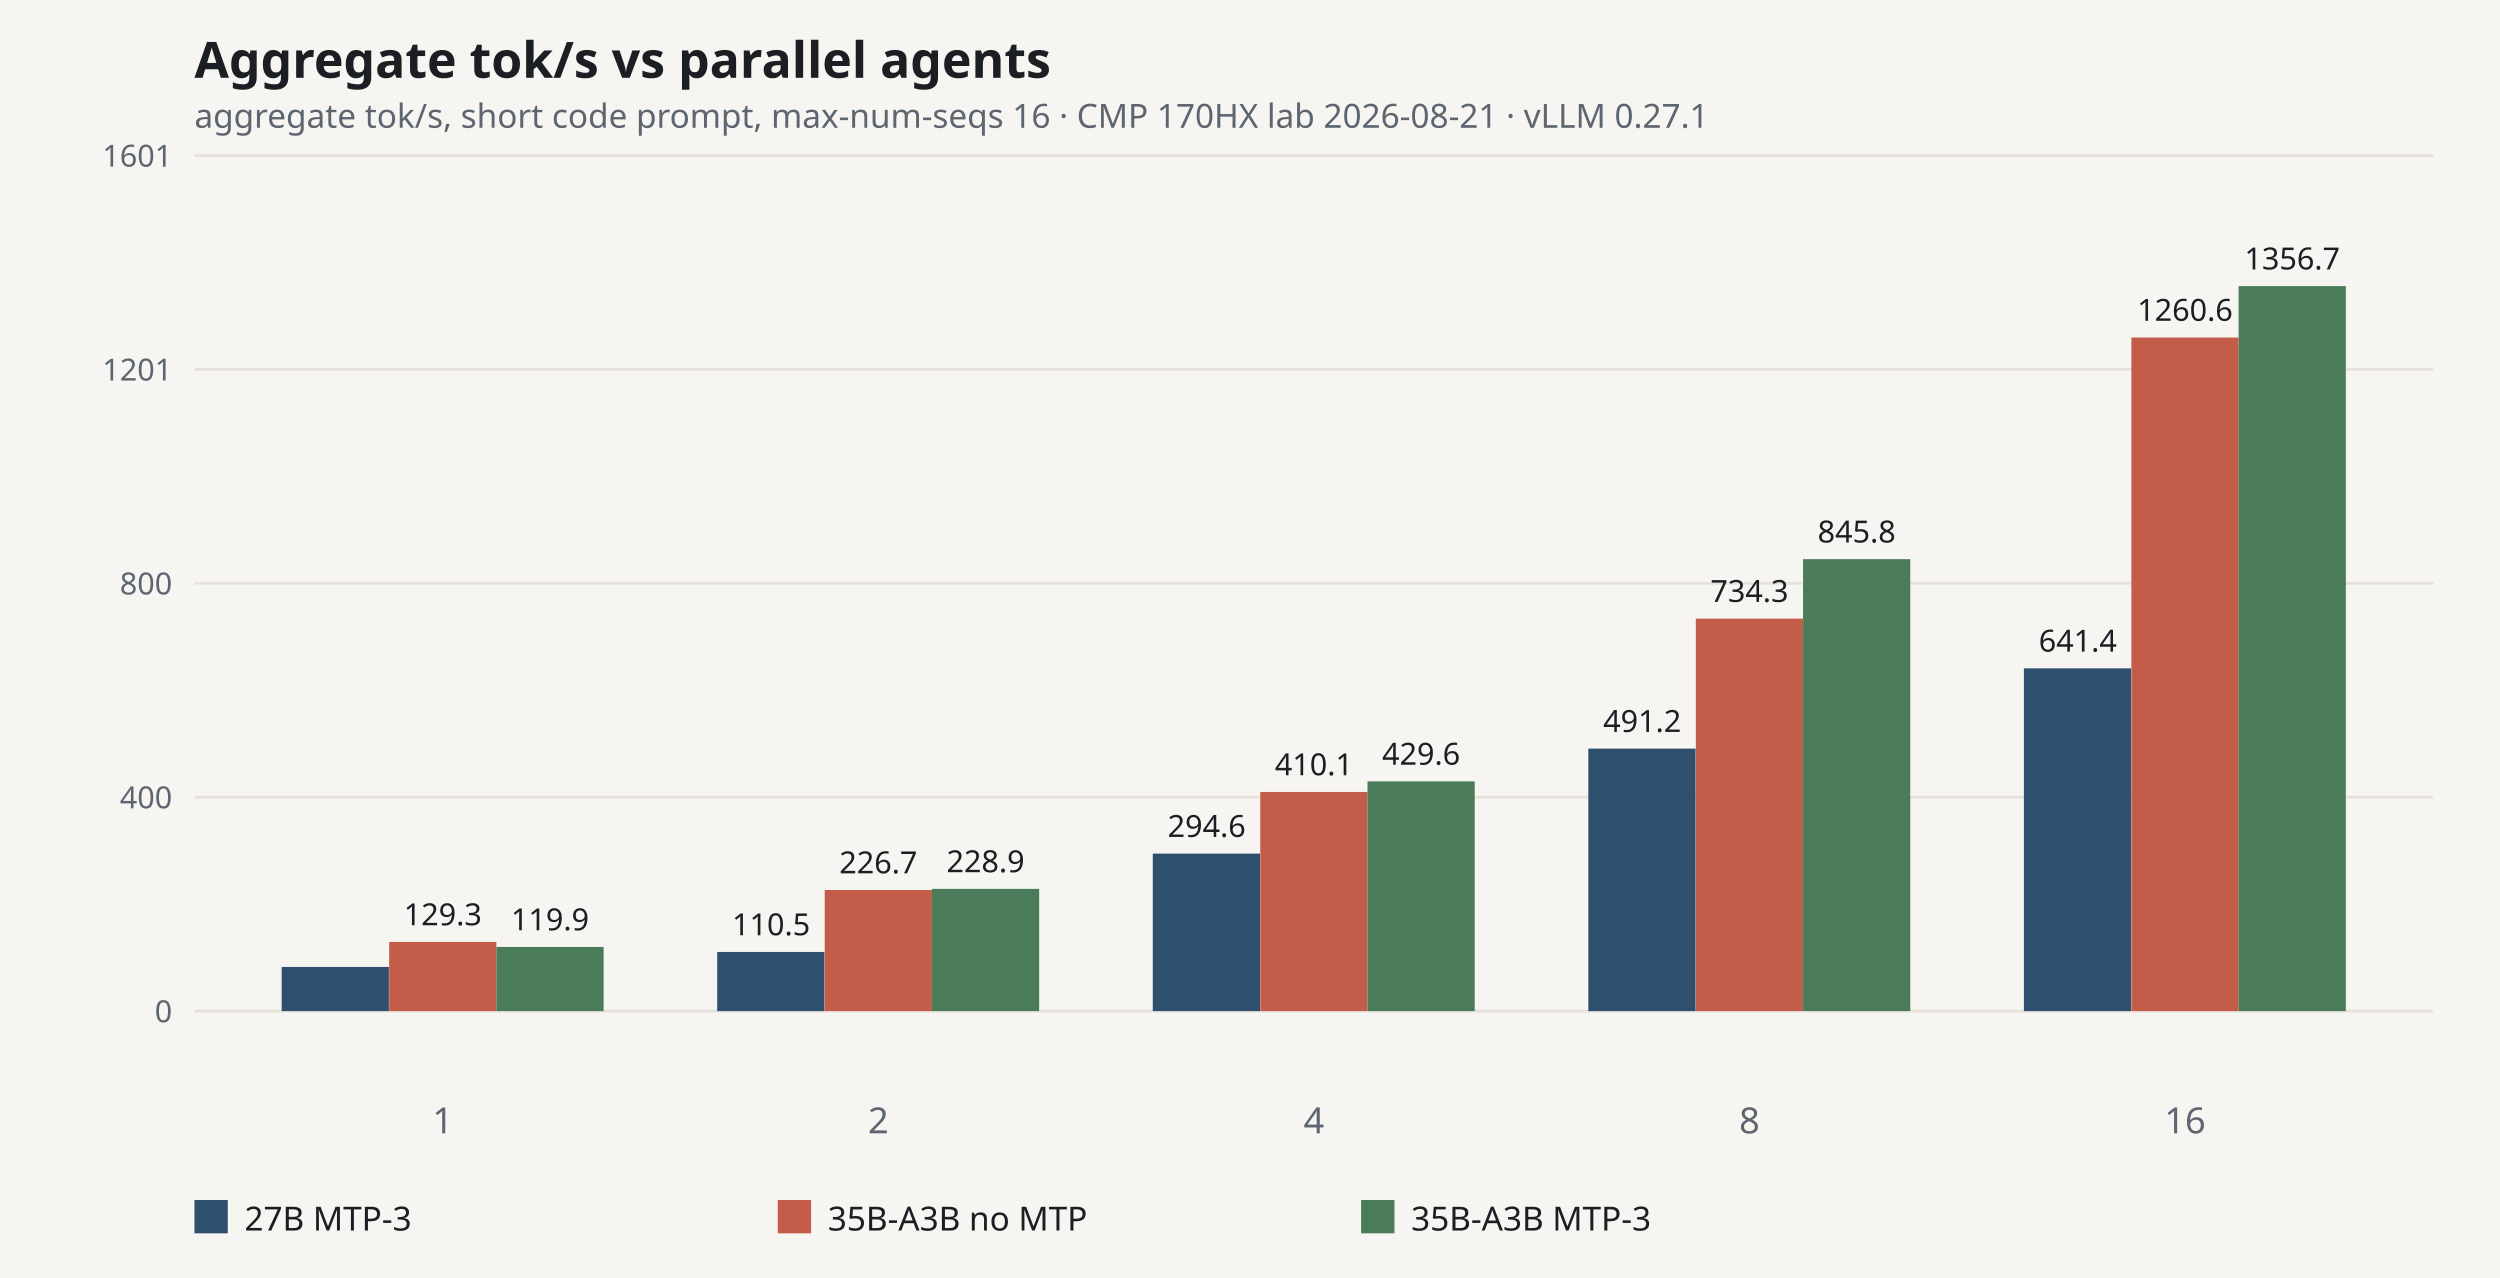
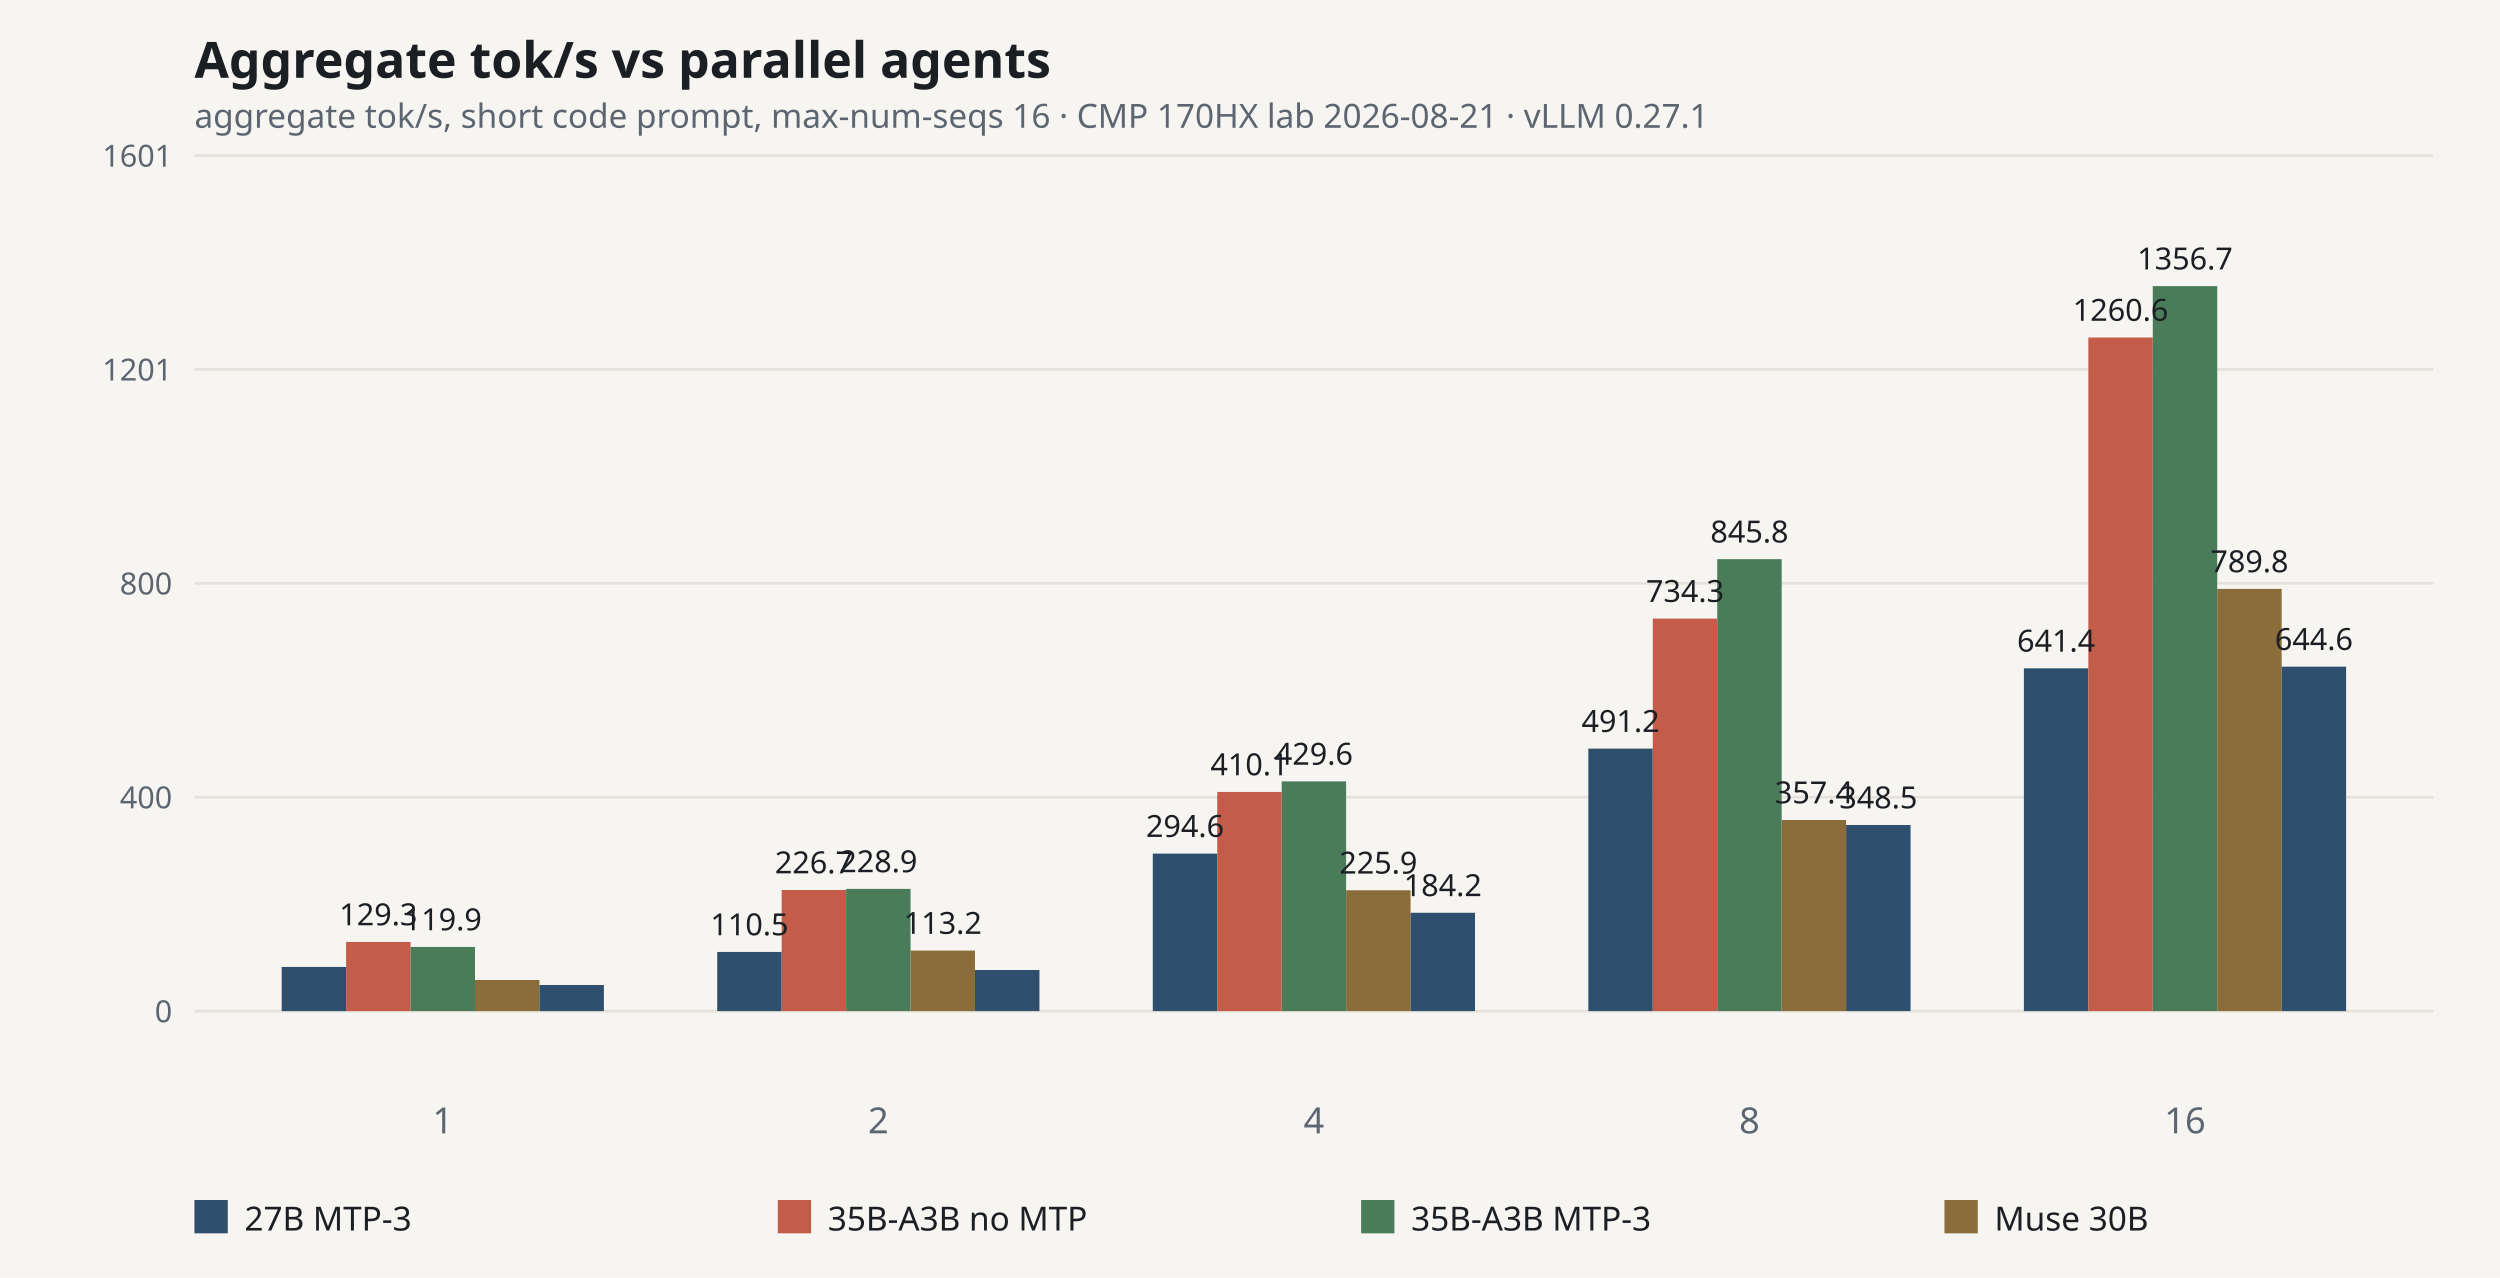
<svg xmlns="http://www.w3.org/2000/svg" width="900" height="460" viewBox="0 0 900 460">
  <rect width="900" height="460" fill="#f7f5f1" />
  <text x="70" y="28" font-size="18" font-weight="600" fill="#1b1f24" font-family="ui-sans-serif, system-ui, sans-serif">Aggregate tok/s vs parallel agents</text>
  <text x="70" y="46" font-size="12" fill="#5c6570" font-family="ui-sans-serif, system-ui, sans-serif">aggregate tok/s, short code prompt, max-num-seqs 16 · CMP 170HX lab 2026-08-21 · vLLM 0.27.1</text>
  <line x1="70" y1="364.0" x2="876" y2="364.0" stroke="#e6e2db" />
  <text x="62" y="368.0" text-anchor="end" font-size="11" fill="#5c6570" font-family="ui-sans-serif, system-ui, sans-serif">0</text>
  <line x1="70" y1="287.0" x2="876" y2="287.0" stroke="#e6e2db" />
  <text x="62" y="291.0" text-anchor="end" font-size="11" fill="#5c6570" font-family="ui-sans-serif, system-ui, sans-serif">400</text>
  <line x1="70" y1="210.0" x2="876" y2="210.0" stroke="#e6e2db" />
  <text x="62" y="214.0" text-anchor="end" font-size="11" fill="#5c6570" font-family="ui-sans-serif, system-ui, sans-serif">800</text>
  <line x1="70" y1="133.0" x2="876" y2="133.0" stroke="#e6e2db" />
  <text x="62" y="137.0" text-anchor="end" font-size="11" fill="#5c6570" font-family="ui-sans-serif, system-ui, sans-serif">1201</text>
  <line x1="70" y1="56.0" x2="876" y2="56.0" stroke="#e6e2db" />
  <text x="62" y="60.0" text-anchor="end" font-size="11" fill="#5c6570" font-family="ui-sans-serif, system-ui, sans-serif">1601</text>
-   <rect x="101.4" y="348.1" width="38.6" height="15.9" fill="#2f4f6f" />
-   <rect x="140.1" y="339.1" width="38.6" height="24.9" fill="#c45c4a" />
-   <rect x="178.7" y="340.9" width="38.6" height="23.1" fill="#4a7c59" />
-   <rect x="258.2" y="342.7" width="38.6" height="21.3" fill="#2f4f6f" />
-   <rect x="296.9" y="320.4" width="38.6" height="43.6" fill="#c45c4a" />
-   <rect x="335.5" y="320.0" width="38.6" height="44.0" fill="#4a7c59" />
-   <rect x="415.0" y="307.3" width="38.6" height="56.7" fill="#2f4f6f" />
-   <rect x="453.7" y="285.1" width="38.6" height="78.9" fill="#c45c4a" />
-   <rect x="492.3" y="281.3" width="38.6" height="82.7" fill="#4a7c59" />
-   <rect x="571.8" y="269.5" width="38.6" height="94.5" fill="#2f4f6f" />
-   <rect x="610.5" y="222.7" width="38.6" height="141.3" fill="#c45c4a" />
-   <rect x="649.1" y="201.3" width="38.6" height="162.7" fill="#4a7c59" />
-   <rect x="728.6" y="240.6" width="38.6" height="123.4" fill="#2f4f6f" />
-   <rect x="767.3" y="121.5" width="38.6" height="242.5" fill="#c45c4a" />
-   <rect x="805.9" y="103.0" width="38.6" height="261.0" fill="#4a7c59" />
-   <text x="159.4" y="333.1" text-anchor="middle" font-size="11" fill="#1b1f24" font-family="ui-sans-serif, system-ui, sans-serif">129.3</text>
-   <text x="198.0" y="334.9" text-anchor="middle" font-size="11" fill="#1b1f24" font-family="ui-sans-serif, system-ui, sans-serif">119.9</text>
+   <rect x="101.4" y="348.1" width="23.2" height="15.9" fill="#2f4f6f" />
+   <rect x="124.6" y="339.1" width="23.2" height="24.9" fill="#c45c4a" />
+   <rect x="147.8" y="340.9" width="23.2" height="23.1" fill="#4a7c59" />
+   <rect x="171.0" y="352.8" width="23.2" height="11.2" fill="#8a6d3b" />
+   <rect x="194.2" y="354.6" width="23.2" height="9.4" fill="#2f4f6f" />
+   <rect x="258.2" y="342.7" width="23.2" height="21.3" fill="#2f4f6f" />
+   <rect x="281.4" y="320.4" width="23.2" height="43.6" fill="#c45c4a" />
+   <rect x="304.6" y="320.0" width="23.2" height="44.0" fill="#4a7c59" />
+   <rect x="327.8" y="342.2" width="23.2" height="21.8" fill="#8a6d3b" />
+   <rect x="351.0" y="349.2" width="23.2" height="14.8" fill="#2f4f6f" />
+   <rect x="415.0" y="307.3" width="23.2" height="56.7" fill="#2f4f6f" />
+   <rect x="438.2" y="285.1" width="23.2" height="78.9" fill="#c45c4a" />
+   <rect x="461.4" y="281.3" width="23.2" height="82.7" fill="#4a7c59" />
+   <rect x="484.6" y="320.5" width="23.2" height="43.5" fill="#8a6d3b" />
+   <rect x="507.8" y="328.6" width="23.2" height="35.4" fill="#2f4f6f" />
+   <rect x="571.8" y="269.5" width="23.2" height="94.5" fill="#2f4f6f" />
+   <rect x="595.0" y="222.7" width="23.2" height="141.3" fill="#c45c4a" />
+   <rect x="618.2" y="201.3" width="23.2" height="162.7" fill="#4a7c59" />
+   <rect x="641.4" y="295.2" width="23.2" height="68.8" fill="#8a6d3b" />
+   <rect x="664.6" y="297.0" width="23.2" height="67.0" fill="#2f4f6f" />
+   <rect x="728.6" y="240.6" width="23.2" height="123.4" fill="#2f4f6f" />
+   <rect x="751.8" y="121.5" width="23.2" height="242.5" fill="#c45c4a" />
+   <rect x="775.0" y="103.0" width="23.2" height="261.0" fill="#4a7c59" />
+   <rect x="798.2" y="212.0" width="23.2" height="152.0" fill="#8a6d3b" />
+   <rect x="821.4" y="240.0" width="23.2" height="124.0" fill="#2f4f6f" />
+   <text x="136.2" y="333.1" text-anchor="middle" font-size="11" fill="#1b1f24" font-family="ui-sans-serif, system-ui, sans-serif">129.3</text>
+   <text x="159.4" y="334.9" text-anchor="middle" font-size="11" fill="#1b1f24" font-family="ui-sans-serif, system-ui, sans-serif">119.9</text>
  <text x="159.4" y="408.0" text-anchor="middle" font-size="13" fill="#5c6570" font-family="ui-sans-serif, system-ui, sans-serif">1</text>
-   <text x="277.6" y="336.7" text-anchor="middle" font-size="11" fill="#1b1f24" font-family="ui-sans-serif, system-ui, sans-serif">110.5</text>
-   <text x="316.2" y="314.4" text-anchor="middle" font-size="11" fill="#1b1f24" font-family="ui-sans-serif, system-ui, sans-serif">226.7</text>
-   <text x="354.8" y="314.0" text-anchor="middle" font-size="11" fill="#1b1f24" font-family="ui-sans-serif, system-ui, sans-serif">228.9</text>
+   <text x="269.8" y="336.7" text-anchor="middle" font-size="11" fill="#1b1f24" font-family="ui-sans-serif, system-ui, sans-serif">110.5</text>
+   <text x="293.0" y="314.4" text-anchor="middle" font-size="11" fill="#1b1f24" font-family="ui-sans-serif, system-ui, sans-serif">226.7</text>
+   <text x="316.2" y="314.0" text-anchor="middle" font-size="11" fill="#1b1f24" font-family="ui-sans-serif, system-ui, sans-serif">228.9</text>
+   <text x="339.4" y="336.2" text-anchor="middle" font-size="11" fill="#1b1f24" font-family="ui-sans-serif, system-ui, sans-serif">113.2</text>
  <text x="316.2" y="408.0" text-anchor="middle" font-size="13" fill="#5c6570" font-family="ui-sans-serif, system-ui, sans-serif">2</text>
-   <text x="434.4" y="301.3" text-anchor="middle" font-size="11" fill="#1b1f24" font-family="ui-sans-serif, system-ui, sans-serif">294.6</text>
-   <text x="473.0" y="279.1" text-anchor="middle" font-size="11" fill="#1b1f24" font-family="ui-sans-serif, system-ui, sans-serif">410.1</text>
-   <text x="511.6" y="275.3" text-anchor="middle" font-size="11" fill="#1b1f24" font-family="ui-sans-serif, system-ui, sans-serif">429.6</text>
+   <text x="426.6" y="301.3" text-anchor="middle" font-size="11" fill="#1b1f24" font-family="ui-sans-serif, system-ui, sans-serif">294.6</text>
+   <text x="449.8" y="279.1" text-anchor="middle" font-size="11" fill="#1b1f24" font-family="ui-sans-serif, system-ui, sans-serif">410.1</text>
+   <text x="473.0" y="275.3" text-anchor="middle" font-size="11" fill="#1b1f24" font-family="ui-sans-serif, system-ui, sans-serif">429.6</text>
+   <text x="496.2" y="314.5" text-anchor="middle" font-size="11" fill="#1b1f24" font-family="ui-sans-serif, system-ui, sans-serif">225.9</text>
+   <text x="519.4" y="322.6" text-anchor="middle" font-size="11" fill="#1b1f24" font-family="ui-sans-serif, system-ui, sans-serif">184.2</text>
  <text x="473.0" y="408.0" text-anchor="middle" font-size="13" fill="#5c6570" font-family="ui-sans-serif, system-ui, sans-serif">4</text>
-   <text x="591.2" y="263.5" text-anchor="middle" font-size="11" fill="#1b1f24" font-family="ui-sans-serif, system-ui, sans-serif">491.2</text>
-   <text x="629.8" y="216.7" text-anchor="middle" font-size="11" fill="#1b1f24" font-family="ui-sans-serif, system-ui, sans-serif">734.3</text>
-   <text x="668.4" y="195.3" text-anchor="middle" font-size="11" fill="#1b1f24" font-family="ui-sans-serif, system-ui, sans-serif">845.8</text>
+   <text x="583.4" y="263.5" text-anchor="middle" font-size="11" fill="#1b1f24" font-family="ui-sans-serif, system-ui, sans-serif">491.2</text>
+   <text x="606.6" y="216.7" text-anchor="middle" font-size="11" fill="#1b1f24" font-family="ui-sans-serif, system-ui, sans-serif">734.3</text>
+   <text x="629.8" y="195.3" text-anchor="middle" font-size="11" fill="#1b1f24" font-family="ui-sans-serif, system-ui, sans-serif">845.8</text>
+   <text x="653.0" y="289.2" text-anchor="middle" font-size="11" fill="#1b1f24" font-family="ui-sans-serif, system-ui, sans-serif">357.4</text>
+   <text x="676.2" y="291.0" text-anchor="middle" font-size="11" fill="#1b1f24" font-family="ui-sans-serif, system-ui, sans-serif">348.5</text>
  <text x="629.8" y="408.0" text-anchor="middle" font-size="13" fill="#5c6570" font-family="ui-sans-serif, system-ui, sans-serif">8</text>
-   <text x="748.0" y="234.6" text-anchor="middle" font-size="11" fill="#1b1f24" font-family="ui-sans-serif, system-ui, sans-serif">641.4</text>
-   <text x="786.6" y="115.5" text-anchor="middle" font-size="11" fill="#1b1f24" font-family="ui-sans-serif, system-ui, sans-serif">1260.6</text>
-   <text x="825.2" y="97.0" text-anchor="middle" font-size="11" fill="#1b1f24" font-family="ui-sans-serif, system-ui, sans-serif">1356.7</text>
+   <text x="740.2" y="234.6" text-anchor="middle" font-size="11" fill="#1b1f24" font-family="ui-sans-serif, system-ui, sans-serif">641.4</text>
+   <text x="763.4" y="115.5" text-anchor="middle" font-size="11" fill="#1b1f24" font-family="ui-sans-serif, system-ui, sans-serif">1260.6</text>
+   <text x="786.6" y="97.0" text-anchor="middle" font-size="11" fill="#1b1f24" font-family="ui-sans-serif, system-ui, sans-serif">1356.7</text>
+   <text x="809.8" y="206.0" text-anchor="middle" font-size="11" fill="#1b1f24" font-family="ui-sans-serif, system-ui, sans-serif">789.8</text>
+   <text x="833.0" y="234.0" text-anchor="middle" font-size="11" fill="#1b1f24" font-family="ui-sans-serif, system-ui, sans-serif">644.6</text>
  <text x="786.6" y="408.0" text-anchor="middle" font-size="13" fill="#5c6570" font-family="ui-sans-serif, system-ui, sans-serif">16</text>
  <rect x="70" y="432" width="12" height="12" fill="#2f4f6f" />
  <text x="88" y="443" font-size="12" fill="#1b1f24" font-family="ui-sans-serif, system-ui, sans-serif">27B MTP-3</text>
  <rect x="280" y="432" width="12" height="12" fill="#c45c4a" />
  <text x="298" y="443" font-size="12" fill="#1b1f24" font-family="ui-sans-serif, system-ui, sans-serif">35B-A3B no MTP</text>
  <rect x="490" y="432" width="12" height="12" fill="#4a7c59" />
  <text x="508" y="443" font-size="12" fill="#1b1f24" font-family="ui-sans-serif, system-ui, sans-serif">35B-A3B MTP-3</text>
+   <rect x="700" y="432" width="12" height="12" fill="#8a6d3b" />
+   <text x="718" y="443" font-size="12" fill="#1b1f24" font-family="ui-sans-serif, system-ui, sans-serif">Muse 30B</text>
+   <rect x="910" y="432" width="12" height="12" fill="#2f4f6f" />
+   <text x="928" y="443" font-size="12" fill="#1b1f24" font-family="ui-sans-serif, system-ui, sans-serif">Gemma4 31B</text>
</svg>
